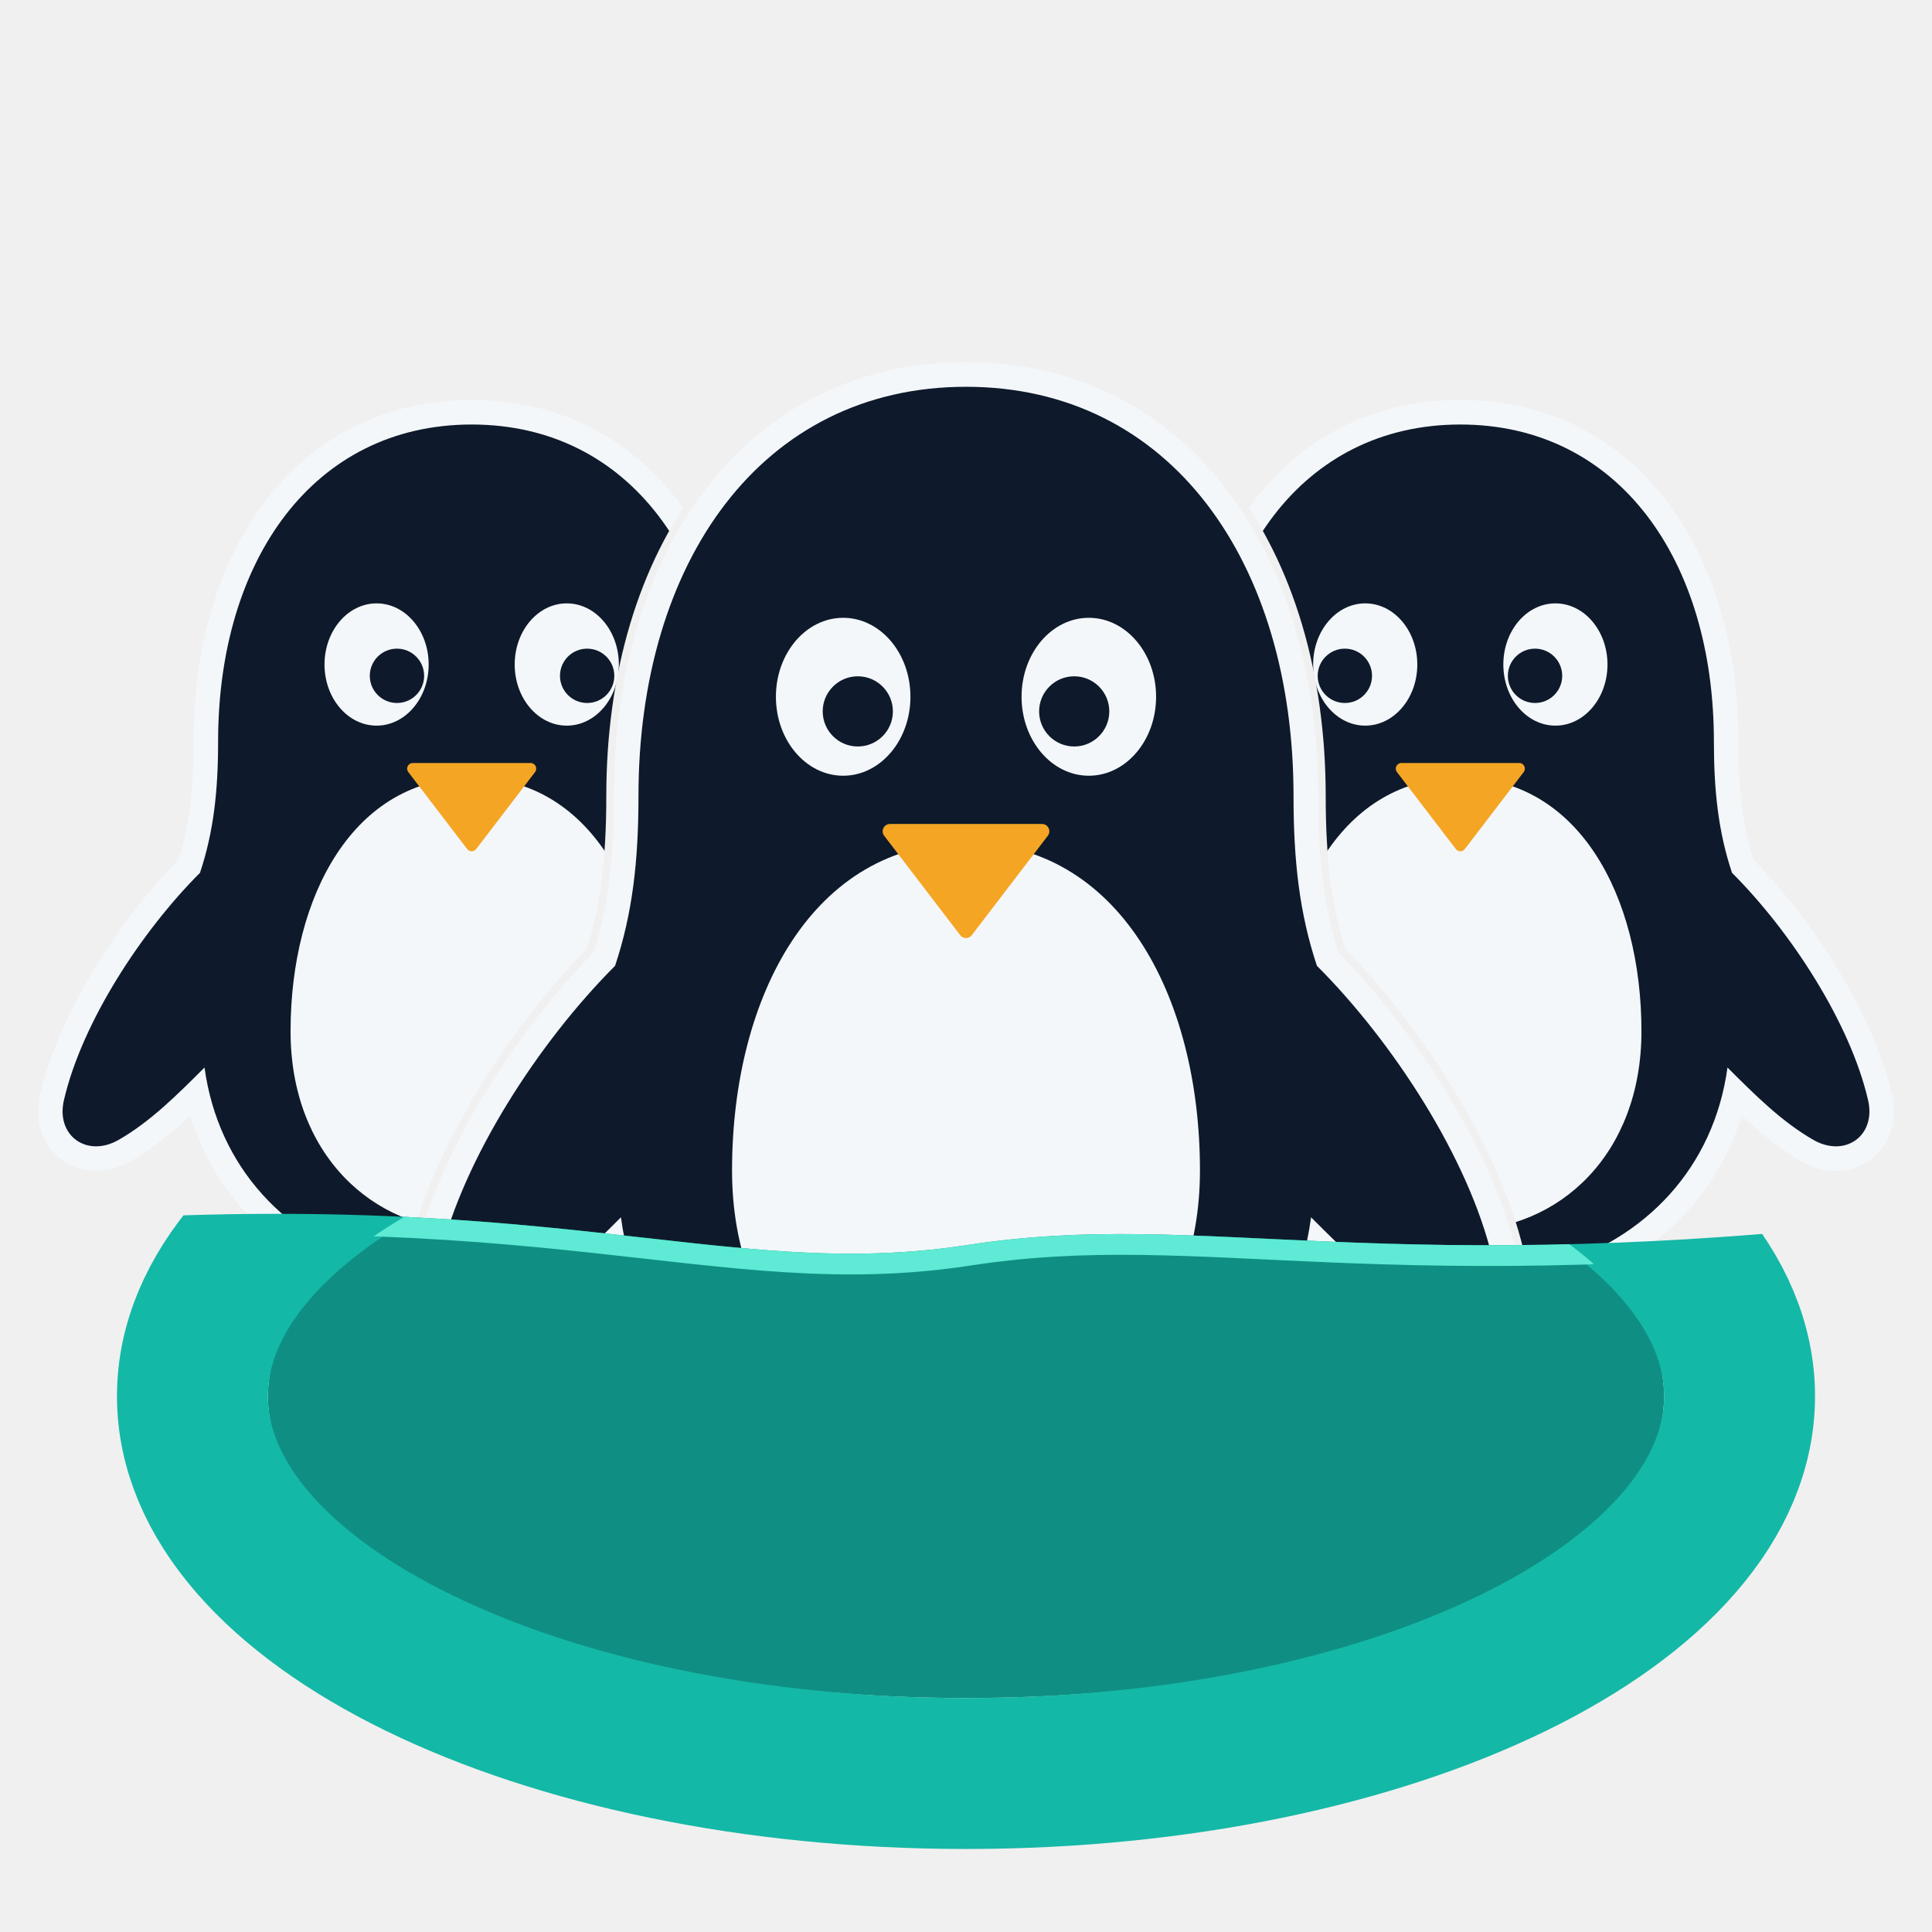
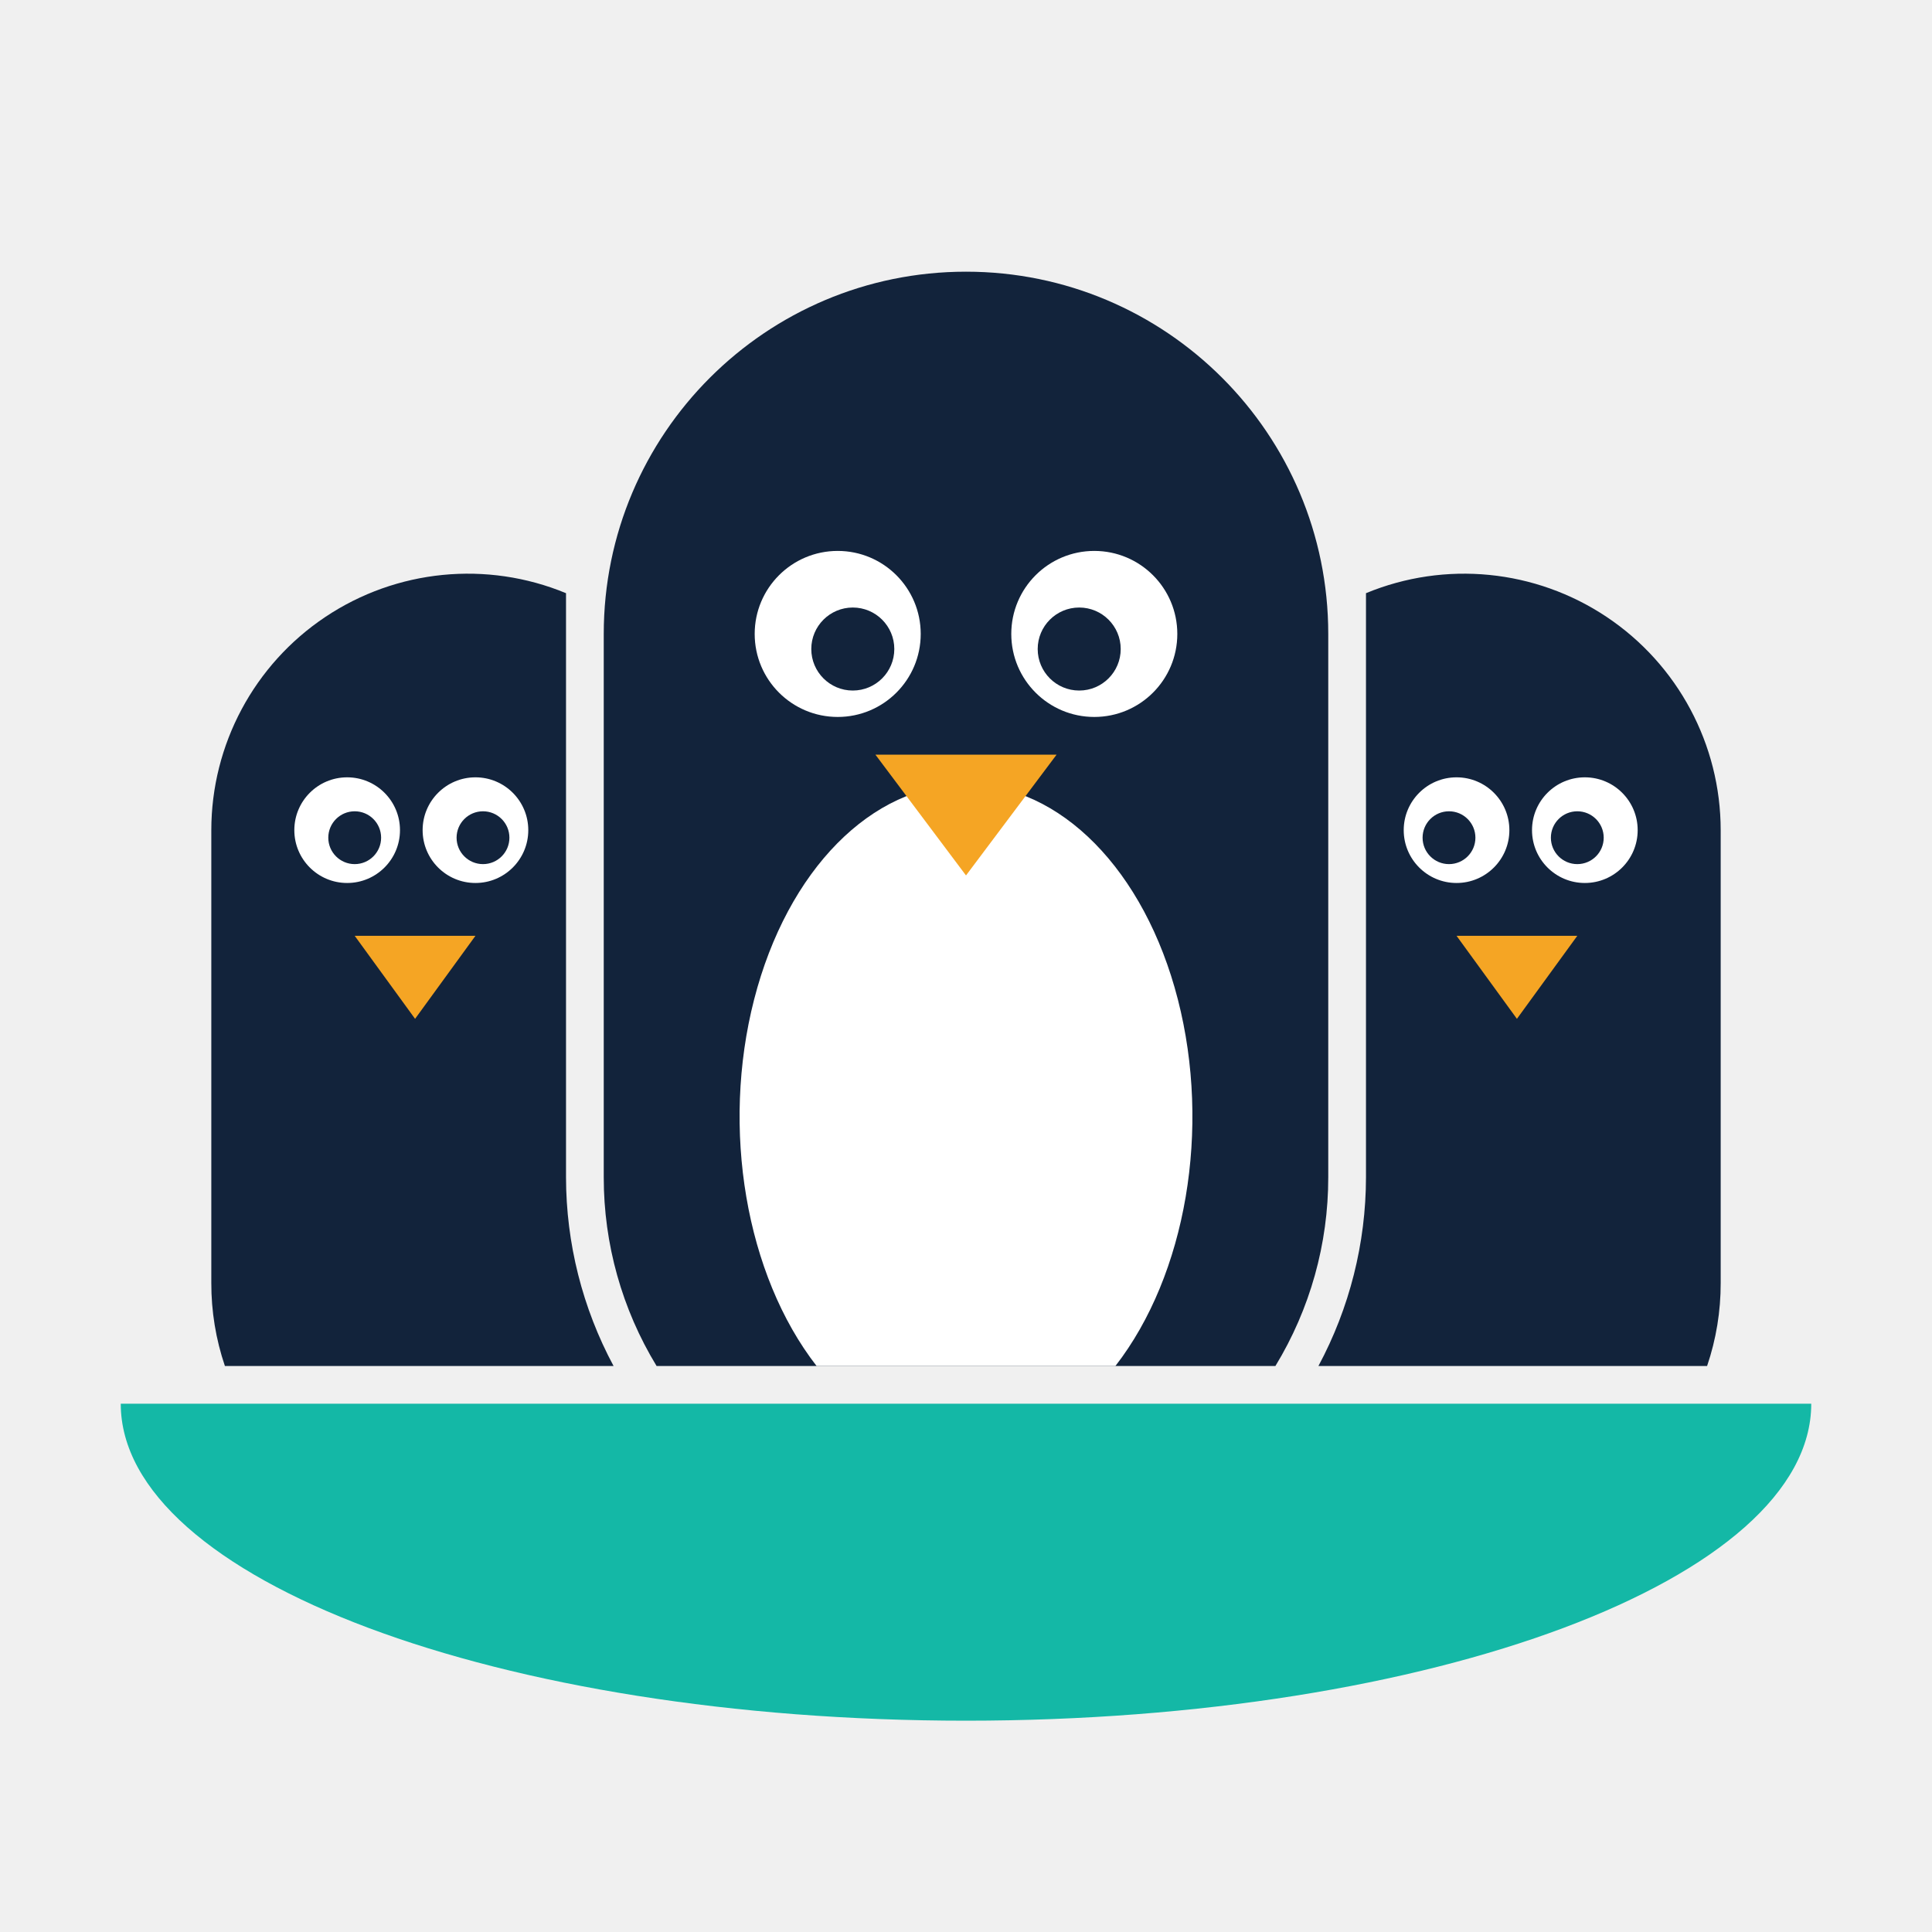
- <svg xmlns="http://www.w3.org/2000/svg" viewBox="0 0 1024 1024">
-   <mask id="gap" maskUnits="userSpaceOnUse" x="0" y="0" width="1024" height="1024">
-     <rect width="1024" height="1024" fill="#fff" />
-     <g transform="translate(140.0 124.4) scale(31)">
-       <path d="M12 2.6c3.5 0 5.6 3 5.6 7 0 1.1.1 2 .4 2.9 1.3 1.3 2.6 3.3 3 5 .2.8-.5 1.3-1.2.9-.7-.4-1.3-1-1.9-1.6-.3 2.2-1.8 3.8-3.9 4.4h-4c-2.1-.6-3.6-2.2-3.9-4.4-.6.6-1.2 1.2-1.9 1.6-.7.4-1.4-.1-1.2-.9.4-1.7 1.7-3.7 3-5 .3-.9.4-1.8.4-2.9 0-4 2.1-7 5.6-7Z" fill="#000" stroke="#000" stroke-width="1.10" stroke-linejoin="round" />
-     </g>
-   </mask>
-   <clipPath id="lo">
-     <path d="M0 650C290 625 380 680 512 660C640 640 730 680 1024 645L1024 1100L0 1100Z" />
-   </clipPath>
-   <clipPath id="d">
-     <ellipse cx="512" cy="740" rx="370" ry="160" />
-   </clipPath>
-   <g mask="url(#gap)">
-     <g transform="translate(-38.0 162.6) scale(24)">
-       <path d="M12 2.6c3.5 0 5.6 3 5.6 7 0 1.1.1 2 .4 2.9 1.3 1.3 2.6 3.3 3 5 .2.8-.5 1.3-1.2.9-.7-.4-1.3-1-1.9-1.6-.3 2.2-1.8 3.8-3.9 4.4h-4c-2.1-.6-3.6-2.2-3.9-4.4-.6.6-1.2 1.2-1.9 1.6-.7.4-1.4-.1-1.2-.9.4-1.7 1.7-3.7 3-5 .3-.9.4-1.8.4-2.9 0-4 2.1-7 5.6-7Z" fill="#F4F7FA" stroke="#F4F7FA" stroke-width="1.08" stroke-linejoin="round" />
-       <path d="M12 2.6c3.5 0 5.6 3 5.6 7 0 1.1.1 2 .4 2.9 1.3 1.3 2.6 3.3 3 5 .2.8-.5 1.3-1.2.9-.7-.4-1.3-1-1.9-1.6-.3 2.2-1.8 3.8-3.9 4.4h-4c-2.1-.6-3.6-2.2-3.9-4.4-.6.6-1.2 1.2-1.9 1.6-.7.4-1.4-.1-1.2-.9.4-1.7 1.7-3.7 3-5 .3-.9.4-1.8.4-2.9 0-4 2.1-7 5.6-7Z" fill="#0E1A2B" />
-       <path d="M12 10.4c-2.6 0-4 2.6-4 5.6 0 2.7 1.8 4.4 4 4.4s4-1.7 4-4.4c0-3-1.4-5.6-4-5.6Z" fill="#F4F7FA" />
-       <ellipse cx="9.9" cy="7.9" rx="1.15" ry="1.35" fill="#F4F7FA" />
-       <ellipse cx="14.1" cy="7.9" rx="1.15" ry="1.35" fill="#F4F7FA" />
-       <circle cx="10.35" cy="8.15" r=".6" fill="#0E1A2B" />
-       <circle cx="14.55" cy="8.15" r=".6" fill="#0E1A2B" />
-       <path d="M10.7 10.2h2.6L12 11.9Z" fill="#F5A524" stroke="#F5A524" stroke-width=".25" stroke-linejoin="round" />
-     </g>
-     <g transform="translate(486.0 162.6) scale(24)">
-       <path d="M12 2.6c3.5 0 5.6 3 5.6 7 0 1.1.1 2 .4 2.9 1.3 1.3 2.6 3.3 3 5 .2.8-.5 1.3-1.2.9-.7-.4-1.3-1-1.9-1.6-.3 2.2-1.8 3.8-3.9 4.4h-4c-2.1-.6-3.6-2.2-3.9-4.4-.6.6-1.2 1.2-1.9 1.6-.7.4-1.4-.1-1.2-.9.4-1.7 1.7-3.7 3-5 .3-.9.4-1.8.4-2.9 0-4 2.1-7 5.6-7Z" fill="#F4F7FA" stroke="#F4F7FA" stroke-width="1.08" stroke-linejoin="round" />
-       <path d="M12 2.6c3.5 0 5.6 3 5.6 7 0 1.1.1 2 .4 2.9 1.3 1.3 2.6 3.3 3 5 .2.8-.5 1.3-1.2.9-.7-.4-1.3-1-1.9-1.6-.3 2.2-1.8 3.8-3.9 4.4h-4c-2.1-.6-3.6-2.2-3.9-4.4-.6.6-1.2 1.2-1.9 1.6-.7.4-1.4-.1-1.2-.9.4-1.7 1.7-3.7 3-5 .3-.9.4-1.8.4-2.9 0-4 2.1-7 5.6-7Z" fill="#0E1A2B" />
-       <path d="M12 10.4c-2.6 0-4 2.6-4 5.6 0 2.7 1.8 4.4 4 4.4s4-1.7 4-4.4c0-3-1.4-5.6-4-5.6Z" fill="#F4F7FA" />
-       <ellipse cx="9.9" cy="7.9" rx="1.15" ry="1.35" fill="#F4F7FA" />
-       <ellipse cx="14.1" cy="7.9" rx="1.15" ry="1.35" fill="#F4F7FA" />
-       <circle cx="9.45" cy="8.15" r=".6" fill="#0E1A2B" />
-       <circle cx="13.65" cy="8.15" r=".6" fill="#0E1A2B" />
-       <path d="M10.7 10.2h2.6L12 11.9Z" fill="#F5A524" stroke="#F5A524" stroke-width=".25" stroke-linejoin="round" />
-     </g>
+ <svg xmlns="http://www.w3.org/2000/svg" viewBox="0 0 256 256" width="256" height="256" role="img">
+   <path d="M28 110 A34 34 0 0 1 75 78.6 L75 84 V156 A53 53 0 0 0 81.3 181 H29.8 A34 34 0 0 1 28 170 Z" fill="#12233B" />
+   <path d="M28 110 A34 34 0 0 1 75 78.6 L75 84 V156 A53 53 0 0 0 81.3 181 H29.8 A34 34 0 0 1 28 170 Z" fill="#12233B" transform="matrix(-1 0 0 1 256 0)" />
+   <g>
+     <circle cx="46" cy="110" r="7" fill="#FFFFFF" />
+     <circle cx="47" cy="111" r="3.5" fill="#12233B" />
+     <circle cx="63" cy="110" r="7" fill="#FFFFFF" />
+     <circle cx="64" cy="111" r="3.5" fill="#12233B" />
+     <path d="M47 124 H63 L55 135 Z" fill="#F5A524" />
  </g>
-   <g transform="translate(140.0 124.4) scale(31)">
-     <path d="M12 2.6c3.5 0 5.6 3 5.6 7 0 1.1.1 2 .4 2.9 1.3 1.3 2.6 3.3 3 5 .2.8-.5 1.3-1.2.9-.7-.4-1.3-1-1.9-1.6-.3 2.2-1.8 3.8-3.9 4.4h-4c-2.1-.6-3.6-2.2-3.9-4.4-.6.6-1.2 1.2-1.9 1.6-.7.4-1.4-.1-1.2-.9.4-1.7 1.7-3.7 3-5 .3-.9.4-1.8.4-2.9 0-4 2.1-7 5.6-7Z" fill="#F4F7FA" stroke="#F4F7FA" stroke-width="0.84" stroke-linejoin="round" />
-     <path d="M12 2.6c3.5 0 5.6 3 5.6 7 0 1.1.1 2 .4 2.9 1.3 1.3 2.6 3.3 3 5 .2.8-.5 1.3-1.2.9-.7-.4-1.3-1-1.9-1.6-.3 2.2-1.8 3.8-3.9 4.4h-4c-2.1-.6-3.6-2.2-3.9-4.4-.6.6-1.2 1.2-1.9 1.6-.7.4-1.4-.1-1.2-.9.4-1.7 1.7-3.7 3-5 .3-.9.4-1.8.4-2.9 0-4 2.1-7 5.6-7Z" fill="#0E1A2B" />
-     <path d="M12 10.4c-2.6 0-4 2.6-4 5.6 0 2.7 1.8 4.4 4 4.4s4-1.7 4-4.4c0-3-1.4-5.6-4-5.6Z" fill="#F4F7FA" />
-     <ellipse cx="9.9" cy="7.9" rx="1.15" ry="1.35" fill="#F4F7FA" />
-     <ellipse cx="14.1" cy="7.9" rx="1.15" ry="1.35" fill="#F4F7FA" />
-     <circle cx="10.15" cy="8.15" r=".6" fill="#0E1A2B" />
-     <circle cx="13.85" cy="8.15" r=".6" fill="#0E1A2B" />
-     <path d="M10.7 10.2h2.6L12 11.9Z" fill="#F5A524" stroke="#F5A524" stroke-width=".25" stroke-linejoin="round" />
+   <g transform="matrix(-1 0 0 1 256 0)">
+     <circle cx="46" cy="110" r="7" fill="#FFFFFF" />
+     <circle cx="47" cy="111" r="3.5" fill="#12233B" />
+     <circle cx="63" cy="110" r="7" fill="#FFFFFF" />
+     <circle cx="64" cy="111" r="3.5" fill="#12233B" />
+     <path d="M47 124 H63 L55 135 Z" fill="#F5A524" />
  </g>
-   <g clip-path="url(#lo)">
-     <ellipse cx="512" cy="740" rx="370" ry="160" fill="#0F8F84" />
-     <ellipse cx="512" cy="740" rx="410" ry="200" fill="none" stroke="#14B8A6" stroke-width="80" />
-     <g clip-path="url(#d)">
-       <path d="M0 650C290 625 380 680 512 660C640 640 730 680 1024 645" fill="none" stroke="#5EEAD4" stroke-width="22" stroke-linecap="round" />
-     </g>
-   </g>
+   <path d="M80 84 A48 48 0 0 1 176 84 V156 A48 48 0 0 1 169 181 H87 A48 48 0 0 1 80 156 Z" fill="#12233B" />
+   <path d="M108.2 181 A30 44 0 1 1 147.8 181 Z" fill="#FFFFFF" />
+   <circle cx="111" cy="84" r="11" fill="#FFFFFF" />
+   <circle cx="113" cy="86" r="5.5" fill="#12233B" />
+   <circle cx="145" cy="84" r="11" fill="#FFFFFF" />
+   <circle cx="143" cy="86" r="5.5" fill="#12233B" />
+   <path d="M116 100 H140 L128 116 Z" fill="#F5A524" />
+   <path d="M16 186 H240 A112 42 0 0 1 16 186 Z" fill="#14B8A6" />
</svg>
